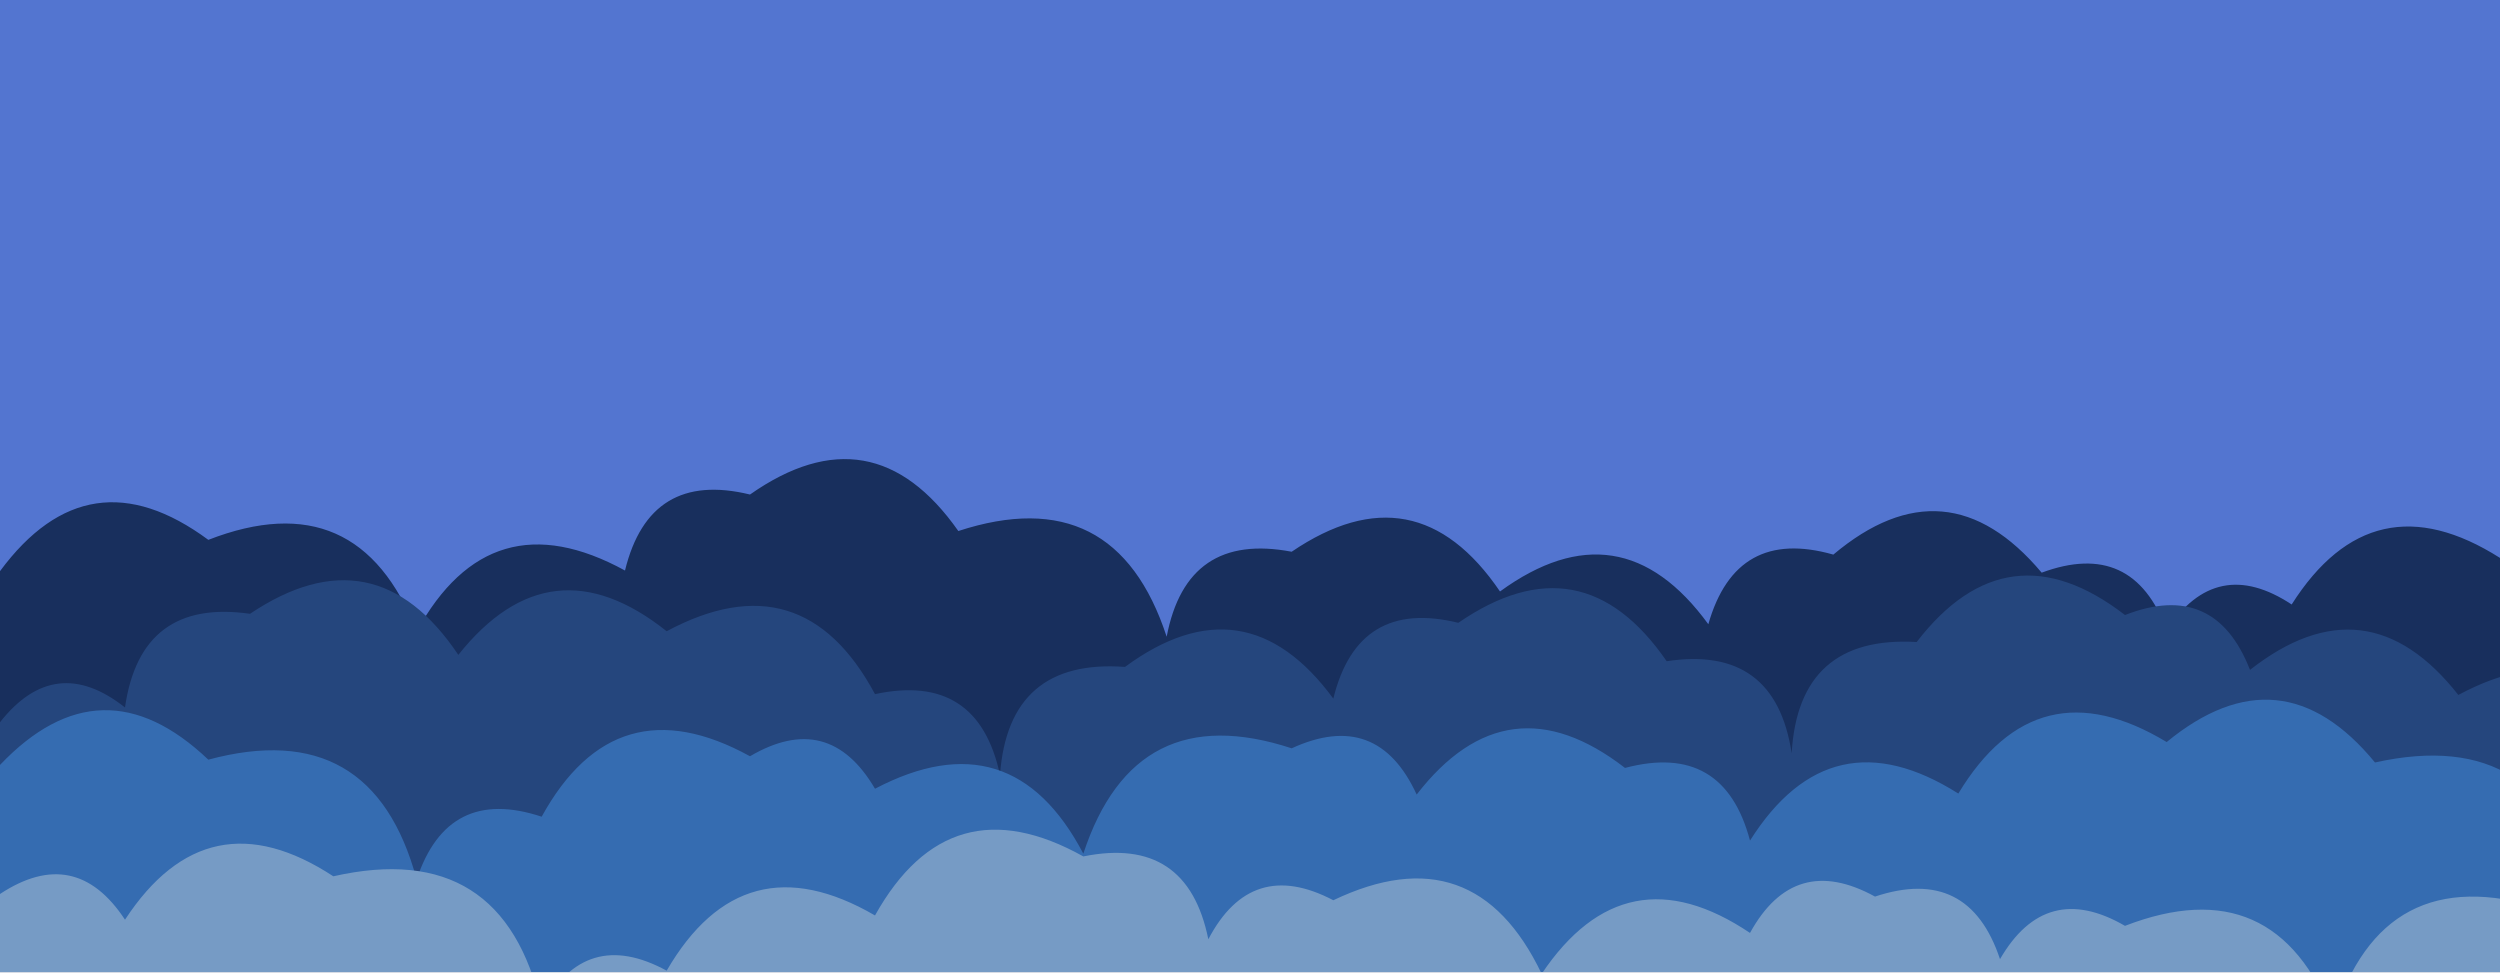
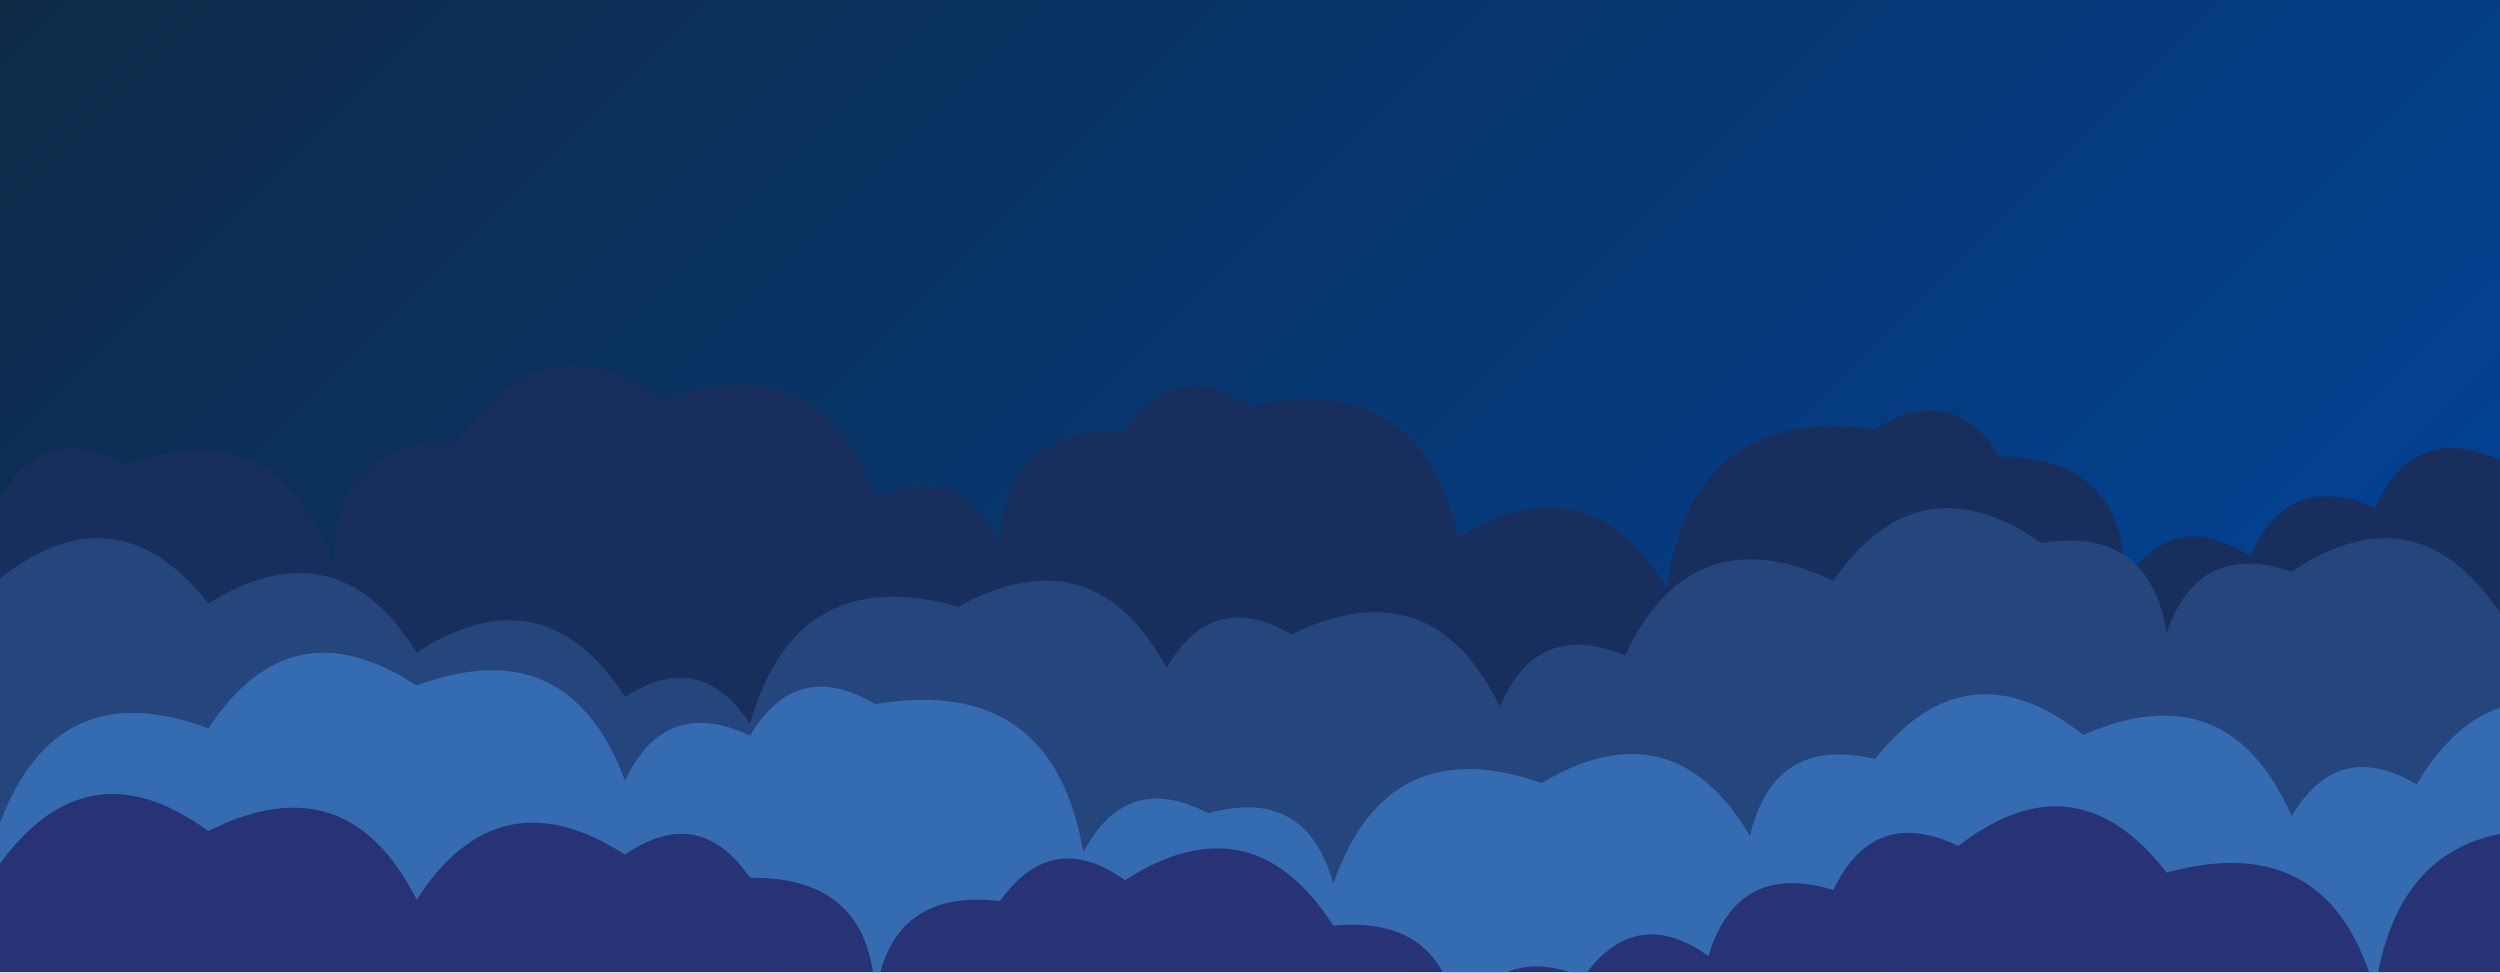
<svg xmlns="http://www.w3.org/2000/svg" version="1.1" width="1440" height="560" preserveAspectRatio="none" viewBox="0 0 1440 560">
-   <g mask="url(&quot;#SvgjsMask1019&quot;)" fill="none">
-     <rect width="1440" height="560" x="0" y="0" fill="rgba(83, 117, 208, 1)" />
-     <path d="M1560 560L0 560 L0 328.99Q50.99 259.98, 120 310.96Q206.39 277.35, 240 363.73Q282.45 286.18, 360 328.63Q374.11 270.74, 432 284.85Q502.51 235.36, 552 305.87Q642.44 276.31, 672 366.76Q683.52 306.28, 744 317.8Q815.44 269.25, 864 340.69Q933.43 290.13, 984 359.56Q999.95 303.5, 1056 319.45Q1121.2 264.65, 1176 329.86Q1228.54 310.4, 1248 362.94Q1276.62 319.56, 1320 348.18Q1366.59 274.77, 1440 321.36Q1487.97 249.33, 1560 297.29z" fill="#182f5d" />
-     <path d="M1536 560L0 560 L0 416.01Q31.75 375.75, 72 407.5Q81.02 344.52, 144 353.55Q215.83 305.38, 264 377.21Q317.19 310.4, 384 363.59Q462.12 321.71, 504 399.83Q563.25 387.08, 576 446.34Q580.9 379.24, 648 384.14Q717.13 333.27, 768 402.4Q782.17 344.57, 840 358.74Q911.06 309.8, 960 380.86Q1022.5 371.37, 1032 433.87Q1035.96 365.84, 1104 369.8Q1156.22 302.02, 1224 354.25Q1275.81 334.06, 1296 385.86Q1363.22 333.08, 1416 400.3Q1494.11 358.4, 1536 436.51z" fill="#25467d" />
-     <path d="M1488 560L0 560 L0 440.61Q58.48 379.09, 120 437.57Q214.52 412.09, 240 506.6Q257.91 452.51, 312 470.42Q354.59 393.01, 432 435.6Q477.36 408.96, 504 454.31Q582.7 413.01, 624 491.71Q653.66 401.37, 744 431.03Q793.32 408.35, 816 457.66Q868.34 390, 936 442.33Q992.92 427.25, 1008 484.18Q1054.45 410.63, 1128 457.09Q1173.16 382.25, 1248 427.42Q1313.88 373.31, 1368 439.19Q1466.16 417.35, 1488 515.51z" fill="#356cb1" />
-     <path d="M1464 560L0 560 L0 514.94Q43.4 486.34, 72 529.74Q119.5 457.25, 192 504.75Q289.83 482.58, 312 580.4Q337.36 533.75, 384 559.11Q428.09 483.2, 504 527.3Q547 450.3, 624 493.3Q683.86 481.16, 696 541.02Q720.76 493.78, 768 518.54Q849.19 479.73, 888 560.92Q936.23 489.14, 1008 537.37Q1033.53 490.9, 1080 516.43Q1134.02 498.45, 1152 552.47Q1178.41 506.88, 1224 533.29Q1310.54 499.83, 1344 586.36Q1372.4 494.76, 1464 523.16z" fill="rgba(118, 155, 197, 1)" />
+   <g mask="url(&quot;#SvgjsMask1159&quot;)" fill="none">
+     <rect width="1440" height="560" x="0" y="0" fill="url(&quot;#SvgjsLinearGradient1160&quot;)" />
+     <path d="M1560 560L0 560 L0 287.03Q26.35 241.38, 72 267.72Q160.56 236.29, 192 324.85Q192.69 253.55, 264 254.24Q311.92 182.16, 384 230.08Q472.29 198.38, 504 286.67Q553.88 264.55, 576 314.42Q579.06 245.48, 648 248.53Q676.78 205.31, 720 234.09Q817.64 211.74, 840 309.38Q914.67 264.05, 960 338.72Q974.25 232.97, 1080 247.22Q1123.91 219.13, 1152 263.04Q1223.95 262.99, 1224 334.94Q1252.79 291.73, 1296 320.52Q1318.02 270.54, 1368 292.56Q1390.15 242.71, 1440 264.86Q1527.12 231.98, 1560 319.1z" fill="#182f5d" />
+     <path d="M1512 560L0 560 L0 333.17Q67.21 280.38, 120 347.6Q194.16 301.76, 240 375.92Q312.71 328.63, 360 401.35Q403.92 373.27, 432 417.19Q458.11 323.3, 552 349.41Q629.63 307.04, 672 384.67Q698.36 339.02, 744 365.38Q824.91 326.29, 864 407.21Q885.17 356.38, 936 377.56Q974.48 296.04, 1056 334.52Q1105.13 263.64, 1176 312.77Q1237.93 302.7, 1248 364.64Q1266.34 310.98, 1320 329.31Q1391.85 281.16, 1440 353.01Q1488.27 329.28, 1512 377.55z" fill="#25467d" />
+     <path d="M1512 560L0 560 L0 474.03Q32.79 386.81, 120 419.6Q167.67 347.27, 240 394.94Q327.38 362.31, 360 449.69Q383.02 400.71, 432 423.72Q458.94 378.66, 504 405.6Q606.73 388.33, 624 491.06Q648.72 443.77, 696 468.49Q752.24 452.73, 768 508.97Q799.02 419.99, 888 451.01Q963.23 406.24, 1008 481.46Q1021.88 423.34, 1080 437.22Q1133.06 370.28, 1200 423.34Q1283.4 386.74, 1320 470.14Q1346.85 424.99, 1392 451.83Q1436.62 376.44, 1512 421.06z" fill="#356cb1" />
+     <path d="M1488 560L0 560 L0 497.46Q50.62 428.07, 120 478.69Q199.77 438.46, 240 518.23Q287 445.24, 360 492.24Q402.67 462.91, 432 505.59Q503.15 504.74, 504 575.89Q511.55 511.44, 576 518.99Q605.99 476.98, 648 506.96Q721.11 460.07, 768 533.18Q833.78 526.96, 840 592.74Q861.04 541.78, 912 562.82Q941.9 520.73, 984 550.63Q1001.02 495.65, 1056 512.68Q1079.29 463.97, 1128 487.26Q1195.67 434.94, 1248 502.61Q1342.18 476.79, 1368 570.97Q1382.44 465.41, 1488 479.86z" fill="rgba(39, 51, 116, 1)" />
  </g>
  <defs>
-     <mask id="SvgjsMask1019">
+     <mask id="SvgjsMask1159">
      <rect width="1440" height="560" fill="#ffffff" />
    </mask>
+     <linearGradient x1="15.28%" y1="-39.29%" x2="84.72%" y2="139.29%" gradientUnits="userSpaceOnUse" id="SvgjsLinearGradient1160">
+       <stop stop-color="#0e2a47" offset="0" />
+       <stop stop-color="#00459e" offset="1" />
+     </linearGradient>
  </defs>
</svg>
